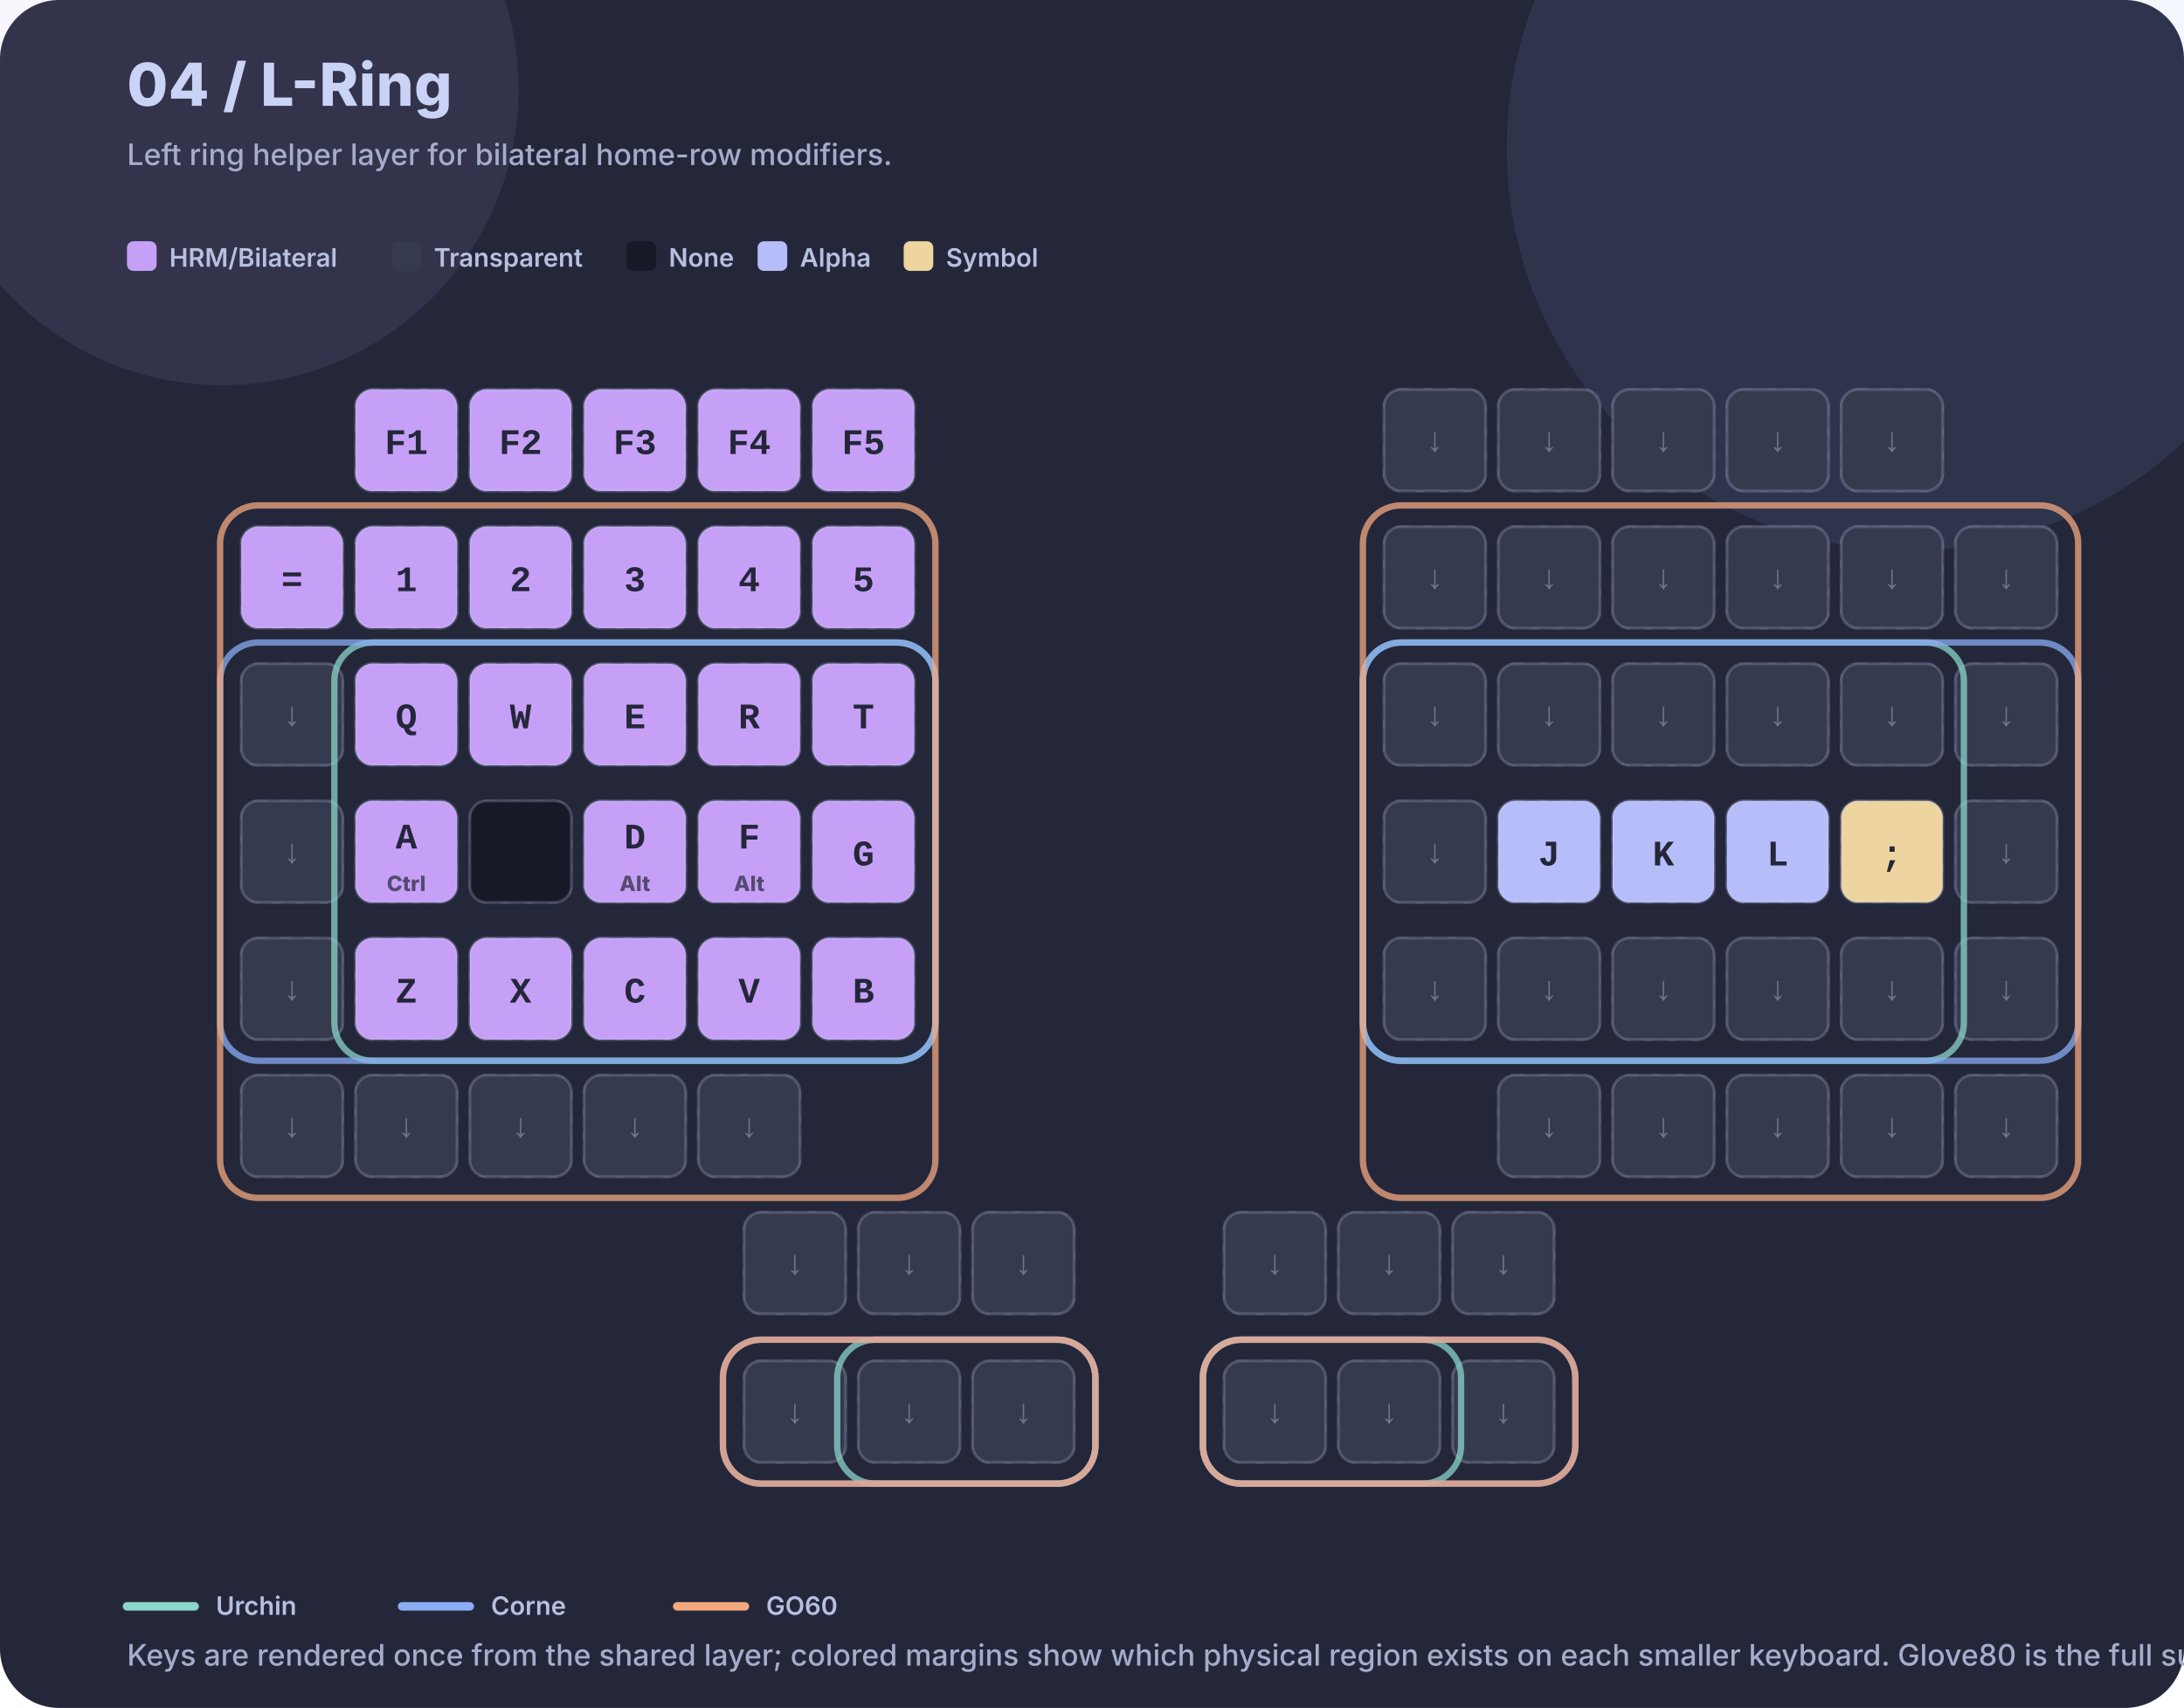
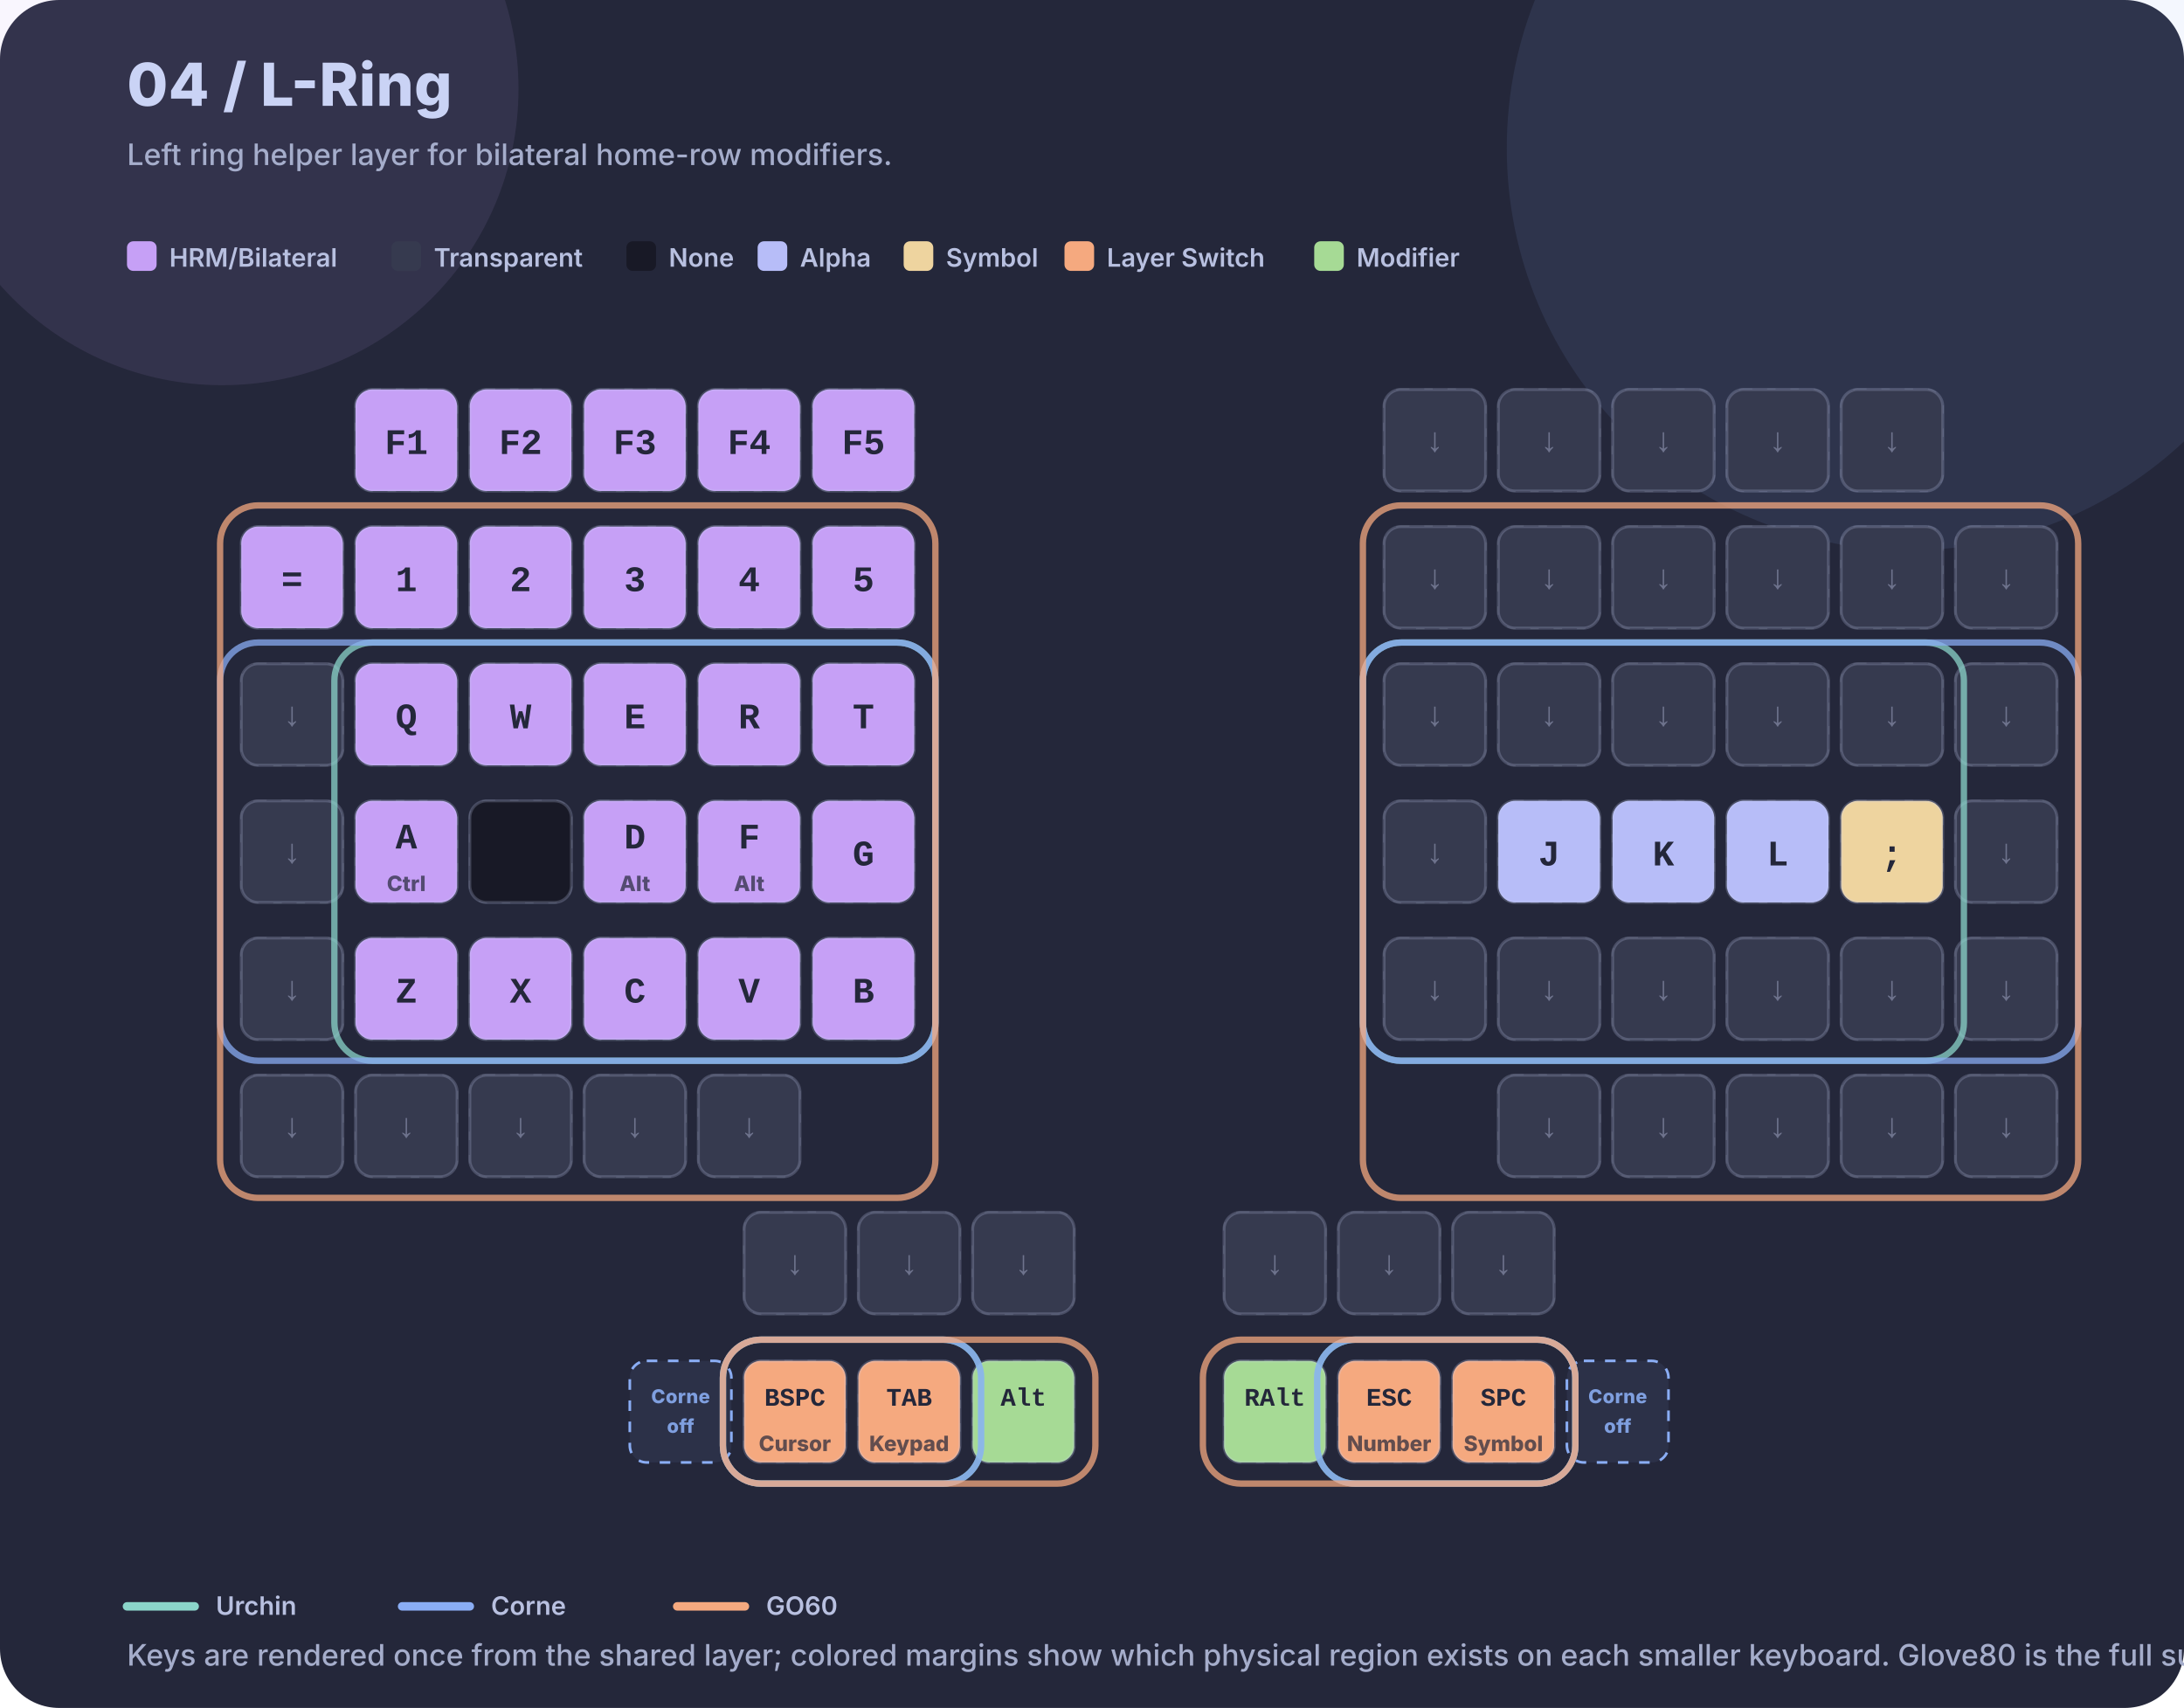
<svg xmlns="http://www.w3.org/2000/svg" width="1032" height="807" viewBox="0 0 1032 807" role="img" aria-labelledby="title desc">
  <style>
    .title { font: 800 28px Inter, Avenir Next, Segoe UI, sans-serif; fill: #cad3f5; letter-spacing: .2px; }
    .subtitle { font: 500 14px Inter, Avenir Next, Segoe UI, sans-serif; fill: #a5adcb; }
    .legend-text { font: 600 12px Inter, Avenir Next, Segoe UI, sans-serif; fill: #b8c0e0; }
    .tap { font-family: Berkeley Mono, SFMono-Regular, Consolas, Liberation Mono, monospace; font-weight: 800; text-anchor: middle; dominant-baseline: central; }
    .tap.transparent { font-size: 16px; fill: #6e738d; }
    .hold { font: 800 10px Inter, Avenir Next, Segoe UI, sans-serif; text-anchor: middle; dominant-baseline: central; }
    .key { stroke: rgba(202,211,245,.22); stroke-width: 1.4; }
    .ghost-key { fill: transparent; stroke: rgba(202,211,245,.13); stroke-width: 1; stroke-dasharray: 4 7; }
+     .corne-disabled-thumb rect { fill: rgba(138,173,244,.08); stroke: #8aadf4; stroke-width: 1.25; stroke-dasharray: 5 5; }
+     .corne-disabled-thumb text { font: 800 9px Inter, Avenir Next, Segoe UI, sans-serif; fill: #8aadf4; text-anchor: middle; letter-spacing: .15px; opacity: .88; }
    .keyboard-boundary { fill: transparent; stroke-width: 3; opacity: .74; }
    .layer-activator { opacity: .96; filter: drop-shadow(0 1px 2px rgba(24,25,38,.8)); }
    .layer-activator * { stroke: #24273a; stroke-width: 1.15; }
    .outline-legend-line { stroke-width: 4; stroke-linecap: round; }
    .shortcut path { fill: none; stroke: #8bd5ca; stroke-width: 1.2; opacity: .62; stroke-linecap: round; }
    .shortcut circle { fill: #8bd5ca; stroke: #24273a; stroke-width: 1.5; }
    .shortcut rect { fill: #181926; stroke: #8bd5ca; stroke-width: 1.2; }
    .shortcut text { font: 800 11px Inter, Avenir Next, Segoe UI, sans-serif; fill: #cad3f5; text-anchor: middle; letter-spacing: .2px; }
  </style>
  <rect x="0" y="0" width="1032" height="807" rx="28" fill="#24273a" />
  <circle cx="105" cy="42" r="140" fill="#c6a0f6" opacity="0.10" />
  <circle cx="902" cy="70" r="190" fill="#8aadf4" opacity="0.10" />
  <text x="60" y="50" class="title">04 / L-Ring</text>
  <text x="60" y="78" class="subtitle">Left ring helper layer for bilateral home-row modifiers.</text>
  <rect x="60" y="114" width="14" height="14" rx="3" fill="#c6a0f6" />
  <text x="80" y="126" class="legend-text">HRM/Bilateral</text>
  <rect x="185" y="114" width="14" height="14" rx="3" fill="#363a4f" />
  <text x="205" y="126" class="legend-text">Transparent</text>
  <rect x="296" y="114" width="14" height="14" rx="3" fill="#181926" />
  <text x="316" y="126" class="legend-text">None</text>
  <rect x="358" y="114" width="14" height="14" rx="3" fill="#b7bdf8" />
  <text x="378" y="126" class="legend-text">Alpha</text>
  <rect x="427" y="114" width="14" height="14" rx="3" fill="#eed49f" />
  <text x="447" y="126" class="legend-text">Symbol</text>
+   <rect x="503" y="114" width="14" height="14" rx="3" fill="#f5a97f" />
+   <text x="523" y="126" class="legend-text">Layer Switch</text>
+   <rect x="621" y="114" width="14" height="14" rx="3" fill="#a6da95" />
+   <text x="641" y="126" class="legend-text">Modifier</text>
  <g transform="translate(60 184)">
    <rect class="ghost-key" x="108" y="0" width="48" height="48" rx="8" />
    <rect class="ghost-key" x="162" y="0" width="48" height="48" rx="8" />
    <rect class="ghost-key" x="216" y="0" width="48" height="48" rx="8" />
    <rect class="ghost-key" x="270" y="0" width="48" height="48" rx="8" />
    <rect class="ghost-key" x="324" y="0" width="48" height="48" rx="8" />
    <rect class="ghost-key" x="594" y="0" width="48" height="48" rx="8" />
    <rect class="ghost-key" x="648" y="0" width="48" height="48" rx="8" />
    <rect class="ghost-key" x="702" y="0" width="48" height="48" rx="8" />
    <rect class="ghost-key" x="756" y="0" width="48" height="48" rx="8" />
    <rect class="ghost-key" x="810" y="0" width="48" height="48" rx="8" />
    <rect class="ghost-key" x="54" y="64.8" width="48" height="48" rx="8" />
    <rect class="ghost-key" x="108" y="64.8" width="48" height="48" rx="8" />
    <rect class="ghost-key" x="162" y="64.8" width="48" height="48" rx="8" />
    <rect class="ghost-key" x="216" y="64.8" width="48" height="48" rx="8" />
    <rect class="ghost-key" x="270" y="64.8" width="48" height="48" rx="8" />
    <rect class="ghost-key" x="324" y="64.8" width="48" height="48" rx="8" />
    <rect class="ghost-key" x="594" y="64.8" width="48" height="48" rx="8" />
    <rect class="ghost-key" x="648" y="64.8" width="48" height="48" rx="8" />
    <rect class="ghost-key" x="702" y="64.8" width="48" height="48" rx="8" />
    <rect class="ghost-key" x="756" y="64.8" width="48" height="48" rx="8" />
    <rect class="ghost-key" x="810" y="64.8" width="48" height="48" rx="8" />
    <rect class="ghost-key" x="864" y="64.8" width="48" height="48" rx="8" />
    <rect class="ghost-key" x="54" y="129.6" width="48" height="48" rx="8" />
    <rect class="ghost-key" x="108" y="129.6" width="48" height="48" rx="8" />
    <rect class="ghost-key" x="162" y="129.6" width="48" height="48" rx="8" />
    <rect class="ghost-key" x="216" y="129.6" width="48" height="48" rx="8" />
    <rect class="ghost-key" x="270" y="129.6" width="48" height="48" rx="8" />
    <rect class="ghost-key" x="324" y="129.6" width="48" height="48" rx="8" />
    <rect class="ghost-key" x="594" y="129.6" width="48" height="48" rx="8" />
    <rect class="ghost-key" x="648" y="129.6" width="48" height="48" rx="8" />
    <rect class="ghost-key" x="702" y="129.6" width="48" height="48" rx="8" />
    <rect class="ghost-key" x="756" y="129.6" width="48" height="48" rx="8" />
    <rect class="ghost-key" x="810" y="129.6" width="48" height="48" rx="8" />
    <rect class="ghost-key" x="864" y="129.6" width="48" height="48" rx="8" />
    <rect class="ghost-key" x="54" y="194.4" width="48" height="48" rx="8" />
    <rect class="ghost-key" x="108" y="194.4" width="48" height="48" rx="8" />
    <rect class="ghost-key" x="162" y="194.4" width="48" height="48" rx="8" />
    <rect class="ghost-key" x="216" y="194.4" width="48" height="48" rx="8" />
    <rect class="ghost-key" x="270" y="194.4" width="48" height="48" rx="8" />
    <rect class="ghost-key" x="324" y="194.4" width="48" height="48" rx="8" />
    <rect class="ghost-key" x="594" y="194.4" width="48" height="48" rx="8" />
    <rect class="ghost-key" x="648" y="194.4" width="48" height="48" rx="8" />
    <rect class="ghost-key" x="702" y="194.4" width="48" height="48" rx="8" />
    <rect class="ghost-key" x="756" y="194.4" width="48" height="48" rx="8" />
    <rect class="ghost-key" x="810" y="194.4" width="48" height="48" rx="8" />
    <rect class="ghost-key" x="864" y="194.4" width="48" height="48" rx="8" />
    <rect class="ghost-key" x="54" y="259.2" width="48" height="48" rx="8" />
    <rect class="ghost-key" x="108" y="259.2" width="48" height="48" rx="8" />
    <rect class="ghost-key" x="162" y="259.2" width="48" height="48" rx="8" />
    <rect class="ghost-key" x="216" y="259.2" width="48" height="48" rx="8" />
    <rect class="ghost-key" x="270" y="259.2" width="48" height="48" rx="8" />
    <rect class="ghost-key" x="324" y="259.2" width="48" height="48" rx="8" />
    <rect class="ghost-key" x="291.6" y="388.8" width="48" height="48" rx="8" />
    <rect class="ghost-key" x="345.6" y="388.8" width="48" height="48" rx="8" />
    <rect class="ghost-key" x="399.6" y="388.8" width="48" height="48" rx="8" />
    <rect class="ghost-key" x="518.4" y="388.8" width="48" height="48" rx="8" />
    <rect class="ghost-key" x="572.4" y="388.8" width="48" height="48" rx="8" />
    <rect class="ghost-key" x="626.4" y="388.8" width="48" height="48" rx="8" />
    <rect class="ghost-key" x="594" y="259.2" width="48" height="48" rx="8" />
    <rect class="ghost-key" x="648" y="259.2" width="48" height="48" rx="8" />
    <rect class="ghost-key" x="702" y="259.2" width="48" height="48" rx="8" />
    <rect class="ghost-key" x="756" y="259.2" width="48" height="48" rx="8" />
    <rect class="ghost-key" x="810" y="259.2" width="48" height="48" rx="8" />
    <rect class="ghost-key" x="864" y="259.2" width="48" height="48" rx="8" />
    <rect class="ghost-key" x="54" y="324" width="48" height="48" rx="8" />
    <rect class="ghost-key" x="108" y="324" width="48" height="48" rx="8" />
    <rect class="ghost-key" x="162" y="324" width="48" height="48" rx="8" />
    <rect class="ghost-key" x="216" y="324" width="48" height="48" rx="8" />
    <rect class="ghost-key" x="270" y="324" width="48" height="48" rx="8" />
    <rect class="ghost-key" x="291.6" y="459" width="48" height="48" rx="8" />
    <rect class="ghost-key" x="345.6" y="459" width="48" height="48" rx="8" />
    <rect class="ghost-key" x="399.6" y="459" width="48" height="48" rx="8" />
    <rect class="ghost-key" x="518.4" y="459" width="48" height="48" rx="8" />
    <rect class="ghost-key" x="572.4" y="459" width="48" height="48" rx="8" />
    <rect class="ghost-key" x="626.4" y="459" width="48" height="48" rx="8" />
    <rect class="ghost-key" x="648" y="324" width="48" height="48" rx="8" />
    <rect class="ghost-key" x="702" y="324" width="48" height="48" rx="8" />
    <rect class="ghost-key" x="756" y="324" width="48" height="48" rx="8" />
    <rect class="ghost-key" x="810" y="324" width="48" height="48" rx="8" />
    <rect class="ghost-key" x="864" y="324" width="48" height="48" rx="8" />
+     <g class="corne-disabled-thumb" aria-label="Corne disabled thumb key">
+       <rect x="237.6" y="459" width="48" height="48" rx="8" />
+       <text x="261.6" y="479">Corne</text>
+       <text x="261.6" y="493">off</text>
+     </g>
+     <g class="corne-disabled-thumb" aria-label="Corne disabled thumb key">
+       <rect x="680.4" y="459" width="48" height="48" rx="8" />
+       <text x="704.4" y="479">Corne</text>
+       <text x="704.4" y="493">off</text>
+     </g>
    <rect class="key" x="108" y="0" width="48" height="48" rx="8" fill="#c6a0f6" />
    <text x="132" y="26" class="tap" style="font-size:17px;fill:#24273a">F1</text>
    <rect class="key" x="162" y="0" width="48" height="48" rx="8" fill="#c6a0f6" />
    <text x="186" y="26" class="tap" style="font-size:17px;fill:#24273a">F2</text>
    <rect class="key" x="216" y="0" width="48" height="48" rx="8" fill="#c6a0f6" />
    <text x="240" y="26" class="tap" style="font-size:17px;fill:#24273a">F3</text>
    <rect class="key" x="270" y="0" width="48" height="48" rx="8" fill="#c6a0f6" />
    <text x="294" y="26" class="tap" style="font-size:17px;fill:#24273a">F4</text>
    <rect class="key" x="324" y="0" width="48" height="48" rx="8" fill="#c6a0f6" />
    <text x="348" y="26" class="tap" style="font-size:17px;fill:#24273a">F5</text>
    <rect class="key" x="594" y="0" width="48" height="48" rx="8" fill="#363a4f" />
    <text x="618" y="25" class="tap transparent">↓</text>
    <rect class="key" x="648" y="0" width="48" height="48" rx="8" fill="#363a4f" />
    <text x="672" y="25" class="tap transparent">↓</text>
    <rect class="key" x="702" y="0" width="48" height="48" rx="8" fill="#363a4f" />
    <text x="726" y="25" class="tap transparent">↓</text>
    <rect class="key" x="756" y="0" width="48" height="48" rx="8" fill="#363a4f" />
    <text x="780" y="25" class="tap transparent">↓</text>
    <rect class="key" x="810" y="0" width="48" height="48" rx="8" fill="#363a4f" />
    <text x="834" y="25" class="tap transparent">↓</text>
    <rect class="key" x="54" y="64.8" width="48" height="48" rx="8" fill="#c6a0f6" />
    <text x="78" y="90.8" class="tap" style="font-size:17px;fill:#24273a">=</text>
    <rect class="key" x="108" y="64.8" width="48" height="48" rx="8" fill="#c6a0f6" />
    <text x="132" y="90.8" class="tap" style="font-size:17px;fill:#24273a">1</text>
    <rect class="key" x="162" y="64.8" width="48" height="48" rx="8" fill="#c6a0f6" />
    <text x="186" y="90.8" class="tap" style="font-size:17px;fill:#24273a">2</text>
    <rect class="key" x="216" y="64.8" width="48" height="48" rx="8" fill="#c6a0f6" />
    <text x="240" y="90.8" class="tap" style="font-size:17px;fill:#24273a">3</text>
    <rect class="key" x="270" y="64.8" width="48" height="48" rx="8" fill="#c6a0f6" />
    <text x="294" y="90.8" class="tap" style="font-size:17px;fill:#24273a">4</text>
    <rect class="key" x="324" y="64.8" width="48" height="48" rx="8" fill="#c6a0f6" />
    <text x="348" y="90.8" class="tap" style="font-size:17px;fill:#24273a">5</text>
    <rect class="key" x="594" y="64.8" width="48" height="48" rx="8" fill="#363a4f" />
    <text x="618" y="89.8" class="tap transparent">↓</text>
    <rect class="key" x="648" y="64.8" width="48" height="48" rx="8" fill="#363a4f" />
    <text x="672" y="89.8" class="tap transparent">↓</text>
    <rect class="key" x="702" y="64.8" width="48" height="48" rx="8" fill="#363a4f" />
    <text x="726" y="89.8" class="tap transparent">↓</text>
    <rect class="key" x="756" y="64.8" width="48" height="48" rx="8" fill="#363a4f" />
    <text x="780" y="89.8" class="tap transparent">↓</text>
    <rect class="key" x="810" y="64.8" width="48" height="48" rx="8" fill="#363a4f" />
    <text x="834" y="89.8" class="tap transparent">↓</text>
    <rect class="key" x="864" y="64.8" width="48" height="48" rx="8" fill="#363a4f" />
    <text x="888" y="89.8" class="tap transparent">↓</text>
    <rect class="key" x="54" y="129.6" width="48" height="48" rx="8" fill="#363a4f" />
    <text x="78" y="154.6" class="tap transparent">↓</text>
    <rect class="key" x="108" y="129.6" width="48" height="48" rx="8" fill="#c6a0f6" />
    <text x="132" y="155.6" class="tap" style="font-size:17px;fill:#24273a">Q</text>
    <rect class="key" x="162" y="129.6" width="48" height="48" rx="8" fill="#c6a0f6" />
    <text x="186" y="155.6" class="tap" style="font-size:17px;fill:#24273a">W</text>
    <rect class="key" x="216" y="129.6" width="48" height="48" rx="8" fill="#c6a0f6" />
    <text x="240" y="155.6" class="tap" style="font-size:17px;fill:#24273a">E</text>
    <rect class="key" x="270" y="129.6" width="48" height="48" rx="8" fill="#c6a0f6" />
    <text x="294" y="155.6" class="tap" style="font-size:17px;fill:#24273a">R</text>
    <rect class="key" x="324" y="129.6" width="48" height="48" rx="8" fill="#c6a0f6" />
    <text x="348" y="155.6" class="tap" style="font-size:17px;fill:#24273a">T</text>
    <rect class="key" x="594" y="129.6" width="48" height="48" rx="8" fill="#363a4f" />
    <text x="618" y="154.6" class="tap transparent">↓</text>
    <rect class="key" x="648" y="129.6" width="48" height="48" rx="8" fill="#363a4f" />
    <text x="672" y="154.6" class="tap transparent">↓</text>
    <rect class="key" x="702" y="129.6" width="48" height="48" rx="8" fill="#363a4f" />
    <text x="726" y="154.6" class="tap transparent">↓</text>
    <rect class="key" x="756" y="129.6" width="48" height="48" rx="8" fill="#363a4f" />
    <text x="780" y="154.6" class="tap transparent">↓</text>
    <rect class="key" x="810" y="129.6" width="48" height="48" rx="8" fill="#363a4f" />
    <text x="834" y="154.6" class="tap transparent">↓</text>
    <rect class="key" x="864" y="129.6" width="48" height="48" rx="8" fill="#363a4f" />
    <text x="888" y="154.6" class="tap transparent">↓</text>
    <rect class="key" x="54" y="194.4" width="48" height="48" rx="8" fill="#363a4f" />
    <text x="78" y="219.4" class="tap transparent">↓</text>
    <rect class="key" x="108" y="194.4" width="48" height="48" rx="8" fill="#c6a0f6" />
    <text x="132" y="212.4" class="tap" style="font-size:17px;fill:#24273a">A</text>
    <text x="132" y="233.4" class="hold" style="fill:rgba(36,39,58,0.70)">Ctrl</text>
    <rect class="key" x="162" y="194.4" width="48" height="48" rx="8" fill="#181926" />
    <rect class="key" x="216" y="194.4" width="48" height="48" rx="8" fill="#c6a0f6" />
    <text x="240" y="212.4" class="tap" style="font-size:17px;fill:#24273a">D</text>
    <text x="240" y="233.4" class="hold" style="fill:rgba(36,39,58,0.70)">Alt</text>
    <rect class="key" x="270" y="194.4" width="48" height="48" rx="8" fill="#c6a0f6" />
    <text x="294" y="212.4" class="tap" style="font-size:17px;fill:#24273a">F</text>
    <text x="294" y="233.4" class="hold" style="fill:rgba(36,39,58,0.70)">Alt</text>
    <rect class="key" x="324" y="194.4" width="48" height="48" rx="8" fill="#c6a0f6" />
    <text x="348" y="220.4" class="tap" style="font-size:17px;fill:#24273a">G</text>
    <rect class="key" x="594" y="194.4" width="48" height="48" rx="8" fill="#363a4f" />
    <text x="618" y="219.4" class="tap transparent">↓</text>
    <rect class="key" x="648" y="194.4" width="48" height="48" rx="8" fill="#b7bdf8" />
    <text x="672" y="220.4" class="tap" style="font-size:17px;fill:#24273a">J</text>
    <rect class="key" x="702" y="194.4" width="48" height="48" rx="8" fill="#b7bdf8" />
    <text x="726" y="220.4" class="tap" style="font-size:17px;fill:#24273a">K</text>
    <rect class="key" x="756" y="194.4" width="48" height="48" rx="8" fill="#b7bdf8" />
    <text x="780" y="220.4" class="tap" style="font-size:17px;fill:#24273a">L</text>
    <rect class="key" x="810" y="194.4" width="48" height="48" rx="8" fill="#eed49f" />
    <text x="834" y="220.4" class="tap" style="font-size:17px;fill:#24273a">;</text>
    <rect class="key" x="864" y="194.4" width="48" height="48" rx="8" fill="#363a4f" />
    <text x="888" y="219.4" class="tap transparent">↓</text>
    <rect class="key" x="54" y="259.2" width="48" height="48" rx="8" fill="#363a4f" />
    <text x="78" y="284.2" class="tap transparent">↓</text>
    <rect class="key" x="108" y="259.2" width="48" height="48" rx="8" fill="#c6a0f6" />
    <text x="132" y="285.2" class="tap" style="font-size:17px;fill:#24273a">Z</text>
    <rect class="key" x="162" y="259.2" width="48" height="48" rx="8" fill="#c6a0f6" />
    <text x="186" y="285.2" class="tap" style="font-size:17px;fill:#24273a">X</text>
    <rect class="key" x="216" y="259.2" width="48" height="48" rx="8" fill="#c6a0f6" />
    <text x="240" y="285.2" class="tap" style="font-size:17px;fill:#24273a">C</text>
    <rect class="key" x="270" y="259.2" width="48" height="48" rx="8" fill="#c6a0f6" />
    <text x="294" y="285.2" class="tap" style="font-size:17px;fill:#24273a">V</text>
    <rect class="key" x="324" y="259.2" width="48" height="48" rx="8" fill="#c6a0f6" />
    <text x="348" y="285.2" class="tap" style="font-size:17px;fill:#24273a">B</text>
    <rect class="key" x="291.6" y="388.8" width="48" height="48" rx="8" fill="#363a4f" />
    <text x="315.6" y="413.8" class="tap transparent">↓</text>
    <rect class="key" x="345.6" y="388.8" width="48" height="48" rx="8" fill="#363a4f" />
    <text x="369.6" y="413.8" class="tap transparent">↓</text>
    <rect class="key" x="399.6" y="388.8" width="48" height="48" rx="8" fill="#363a4f" />
    <text x="423.6" y="413.8" class="tap transparent">↓</text>
    <rect class="key" x="518.4" y="388.8" width="48" height="48" rx="8" fill="#363a4f" />
    <text x="542.4" y="413.8" class="tap transparent">↓</text>
    <rect class="key" x="572.4" y="388.8" width="48" height="48" rx="8" fill="#363a4f" />
    <text x="596.4" y="413.8" class="tap transparent">↓</text>
    <rect class="key" x="626.4" y="388.8" width="48" height="48" rx="8" fill="#363a4f" />
    <text x="650.4" y="413.8" class="tap transparent">↓</text>
    <rect class="key" x="594" y="259.2" width="48" height="48" rx="8" fill="#363a4f" />
    <text x="618" y="284.2" class="tap transparent">↓</text>
    <rect class="key" x="648" y="259.2" width="48" height="48" rx="8" fill="#363a4f" />
    <text x="672" y="284.2" class="tap transparent">↓</text>
    <rect class="key" x="702" y="259.2" width="48" height="48" rx="8" fill="#363a4f" />
    <text x="726" y="284.2" class="tap transparent">↓</text>
    <rect class="key" x="756" y="259.2" width="48" height="48" rx="8" fill="#363a4f" />
    <text x="780" y="284.2" class="tap transparent">↓</text>
    <rect class="key" x="810" y="259.2" width="48" height="48" rx="8" fill="#363a4f" />
    <text x="834" y="284.2" class="tap transparent">↓</text>
    <rect class="key" x="864" y="259.2" width="48" height="48" rx="8" fill="#363a4f" />
    <text x="888" y="284.2" class="tap transparent">↓</text>
    <rect class="key" x="54" y="324" width="48" height="48" rx="8" fill="#363a4f" />
    <text x="78" y="349" class="tap transparent">↓</text>
    <rect class="key" x="108" y="324" width="48" height="48" rx="8" fill="#363a4f" />
    <text x="132" y="349" class="tap transparent">↓</text>
    <rect class="key" x="162" y="324" width="48" height="48" rx="8" fill="#363a4f" />
    <text x="186" y="349" class="tap transparent">↓</text>
    <rect class="key" x="216" y="324" width="48" height="48" rx="8" fill="#363a4f" />
    <text x="240" y="349" class="tap transparent">↓</text>
    <rect class="key" x="270" y="324" width="48" height="48" rx="8" fill="#363a4f" />
    <text x="294" y="349" class="tap transparent">↓</text>
-     <rect class="key" x="291.6" y="459" width="48" height="48" rx="8" fill="#363a4f" />
-     <text x="315.6" y="484" class="tap transparent">↓</text>
-     <rect class="key" x="345.6" y="459" width="48" height="48" rx="8" fill="#363a4f" />
-     <text x="369.6" y="484" class="tap transparent">↓</text>
-     <rect class="key" x="399.6" y="459" width="48" height="48" rx="8" fill="#363a4f" />
-     <text x="423.6" y="484" class="tap transparent">↓</text>
-     <rect class="key" x="518.4" y="459" width="48" height="48" rx="8" fill="#363a4f" />
-     <text x="542.4" y="484" class="tap transparent">↓</text>
-     <rect class="key" x="572.4" y="459" width="48" height="48" rx="8" fill="#363a4f" />
-     <text x="596.4" y="484" class="tap transparent">↓</text>
-     <rect class="key" x="626.4" y="459" width="48" height="48" rx="8" fill="#363a4f" />
-     <text x="650.4" y="484" class="tap transparent">↓</text>
+     <rect class="key" x="291.6" y="459" width="48" height="48" rx="8" fill="#f5a97f" />
+     <text x="315.6" y="477" class="tap" style="font-size:12px;fill:#24273a">BSPC</text>
+     <text x="315.6" y="498" class="hold" style="fill:rgba(36,39,58,0.70)">Cursor</text>
+     <rect class="key" x="345.6" y="459" width="48" height="48" rx="8" fill="#f5a97f" />
+     <text x="369.6" y="477" class="tap" style="font-size:12px;fill:#24273a">TAB</text>
+     <text x="369.6" y="498" class="hold" style="fill:rgba(36,39,58,0.70)">Keypad</text>
+     <rect class="key" x="399.6" y="459" width="48" height="48" rx="8" fill="#a6da95" />
+     <text x="423.6" y="477" class="tap" style="font-size:12px;fill:#24273a">Alt</text>
+     <rect class="key" x="518.4" y="459" width="48" height="48" rx="8" fill="#a6da95" />
+     <text x="542.4" y="477" class="tap" style="font-size:12px;fill:#24273a">RAlt</text>
+     <rect class="key" x="572.4" y="459" width="48" height="48" rx="8" fill="#f5a97f" />
+     <text x="596.4" y="477" class="tap" style="font-size:12px;fill:#24273a">ESC</text>
+     <text x="596.4" y="498" class="hold" style="fill:rgba(36,39,58,0.70)">Number</text>
+     <rect class="key" x="626.4" y="459" width="48" height="48" rx="8" fill="#f5a97f" />
+     <text x="650.4" y="477" class="tap" style="font-size:12px;fill:#24273a">SPC</text>
+     <text x="650.4" y="498" class="hold" style="fill:rgba(36,39,58,0.70)">Symbol</text>
    <rect class="key" x="648" y="324" width="48" height="48" rx="8" fill="#363a4f" />
    <text x="672" y="349" class="tap transparent">↓</text>
    <rect class="key" x="702" y="324" width="48" height="48" rx="8" fill="#363a4f" />
    <text x="726" y="349" class="tap transparent">↓</text>
    <rect class="key" x="756" y="324" width="48" height="48" rx="8" fill="#363a4f" />
    <text x="780" y="349" class="tap transparent">↓</text>
    <rect class="key" x="810" y="324" width="48" height="48" rx="8" fill="#363a4f" />
    <text x="834" y="349" class="tap transparent">↓</text>
    <rect class="key" x="864" y="324" width="48" height="48" rx="8" fill="#363a4f" />
    <text x="888" y="349" class="tap transparent">↓</text>
    <rect class="keyboard-boundary" x="98" y="119.6" width="284" height="197.6" rx="18" style="stroke:#8bd5ca" />
    <rect class="keyboard-boundary" x="584" y="119.6" width="284" height="197.6" rx="18" style="stroke:#8bd5ca" />
-     <rect class="keyboard-boundary" x="335.6" y="449" width="122" height="68" rx="18" style="stroke:#8bd5ca" />
-     <rect class="keyboard-boundary" x="508.4" y="449" width="122" height="68" rx="18" style="stroke:#8bd5ca" />
+     <rect class="keyboard-boundary" x="281.6" y="449" width="122" height="68" rx="18" style="stroke:#8bd5ca" />
+     <rect class="keyboard-boundary" x="562.4" y="449" width="122" height="68" rx="18" style="stroke:#8bd5ca" />
    <rect class="keyboard-boundary" x="44" y="119.6" width="338" height="197.6" rx="18" style="stroke:#8aadf4" />
    <rect class="keyboard-boundary" x="584" y="119.6" width="338" height="197.6" rx="18" style="stroke:#8aadf4" />
-     <rect class="keyboard-boundary" x="281.6" y="449" width="176" height="68" rx="18" style="stroke:#8aadf4" />
-     <rect class="keyboard-boundary" x="508.4" y="449" width="176" height="68" rx="18" style="stroke:#8aadf4" />
+     <rect class="keyboard-boundary" x="281.6" y="449" width="122" height="68" rx="18" style="stroke:#8aadf4" />
+     <rect class="keyboard-boundary" x="562.4" y="449" width="122" height="68" rx="18" style="stroke:#8aadf4" />
    <rect class="keyboard-boundary" x="44" y="54.8" width="338" height="327.2" rx="18" style="stroke:#f5a97f" />
    <rect class="keyboard-boundary" x="584" y="54.8" width="338" height="327.2" rx="18" style="stroke:#f5a97f" />
    <rect class="keyboard-boundary" x="281.6" y="449" width="176" height="68" rx="18" style="stroke:#f5a97f" />
    <rect class="keyboard-boundary" x="508.4" y="449" width="176" height="68" rx="18" style="stroke:#f5a97f" />
  </g>
  <line x1="60" y1="759" x2="92" y2="759" class="outline-legend-line" style="stroke:#8bd5ca" />
  <text x="102" y="763" class="legend-text">Urchin</text>
  <line x1="190" y1="759" x2="222" y2="759" class="outline-legend-line" style="stroke:#8aadf4" />
  <text x="232" y="763" class="legend-text">Corne</text>
  <line x1="320" y1="759" x2="352" y2="759" class="outline-legend-line" style="stroke:#f5a97f" />
  <text x="362" y="763" class="legend-text">GO60</text>
  <text x="60" y="787" class="subtitle">Keys are rendered once from the shared layer; colored margins show which physical region exists on each smaller keyboard. Glove80 is the full superset.</text>
</svg>
